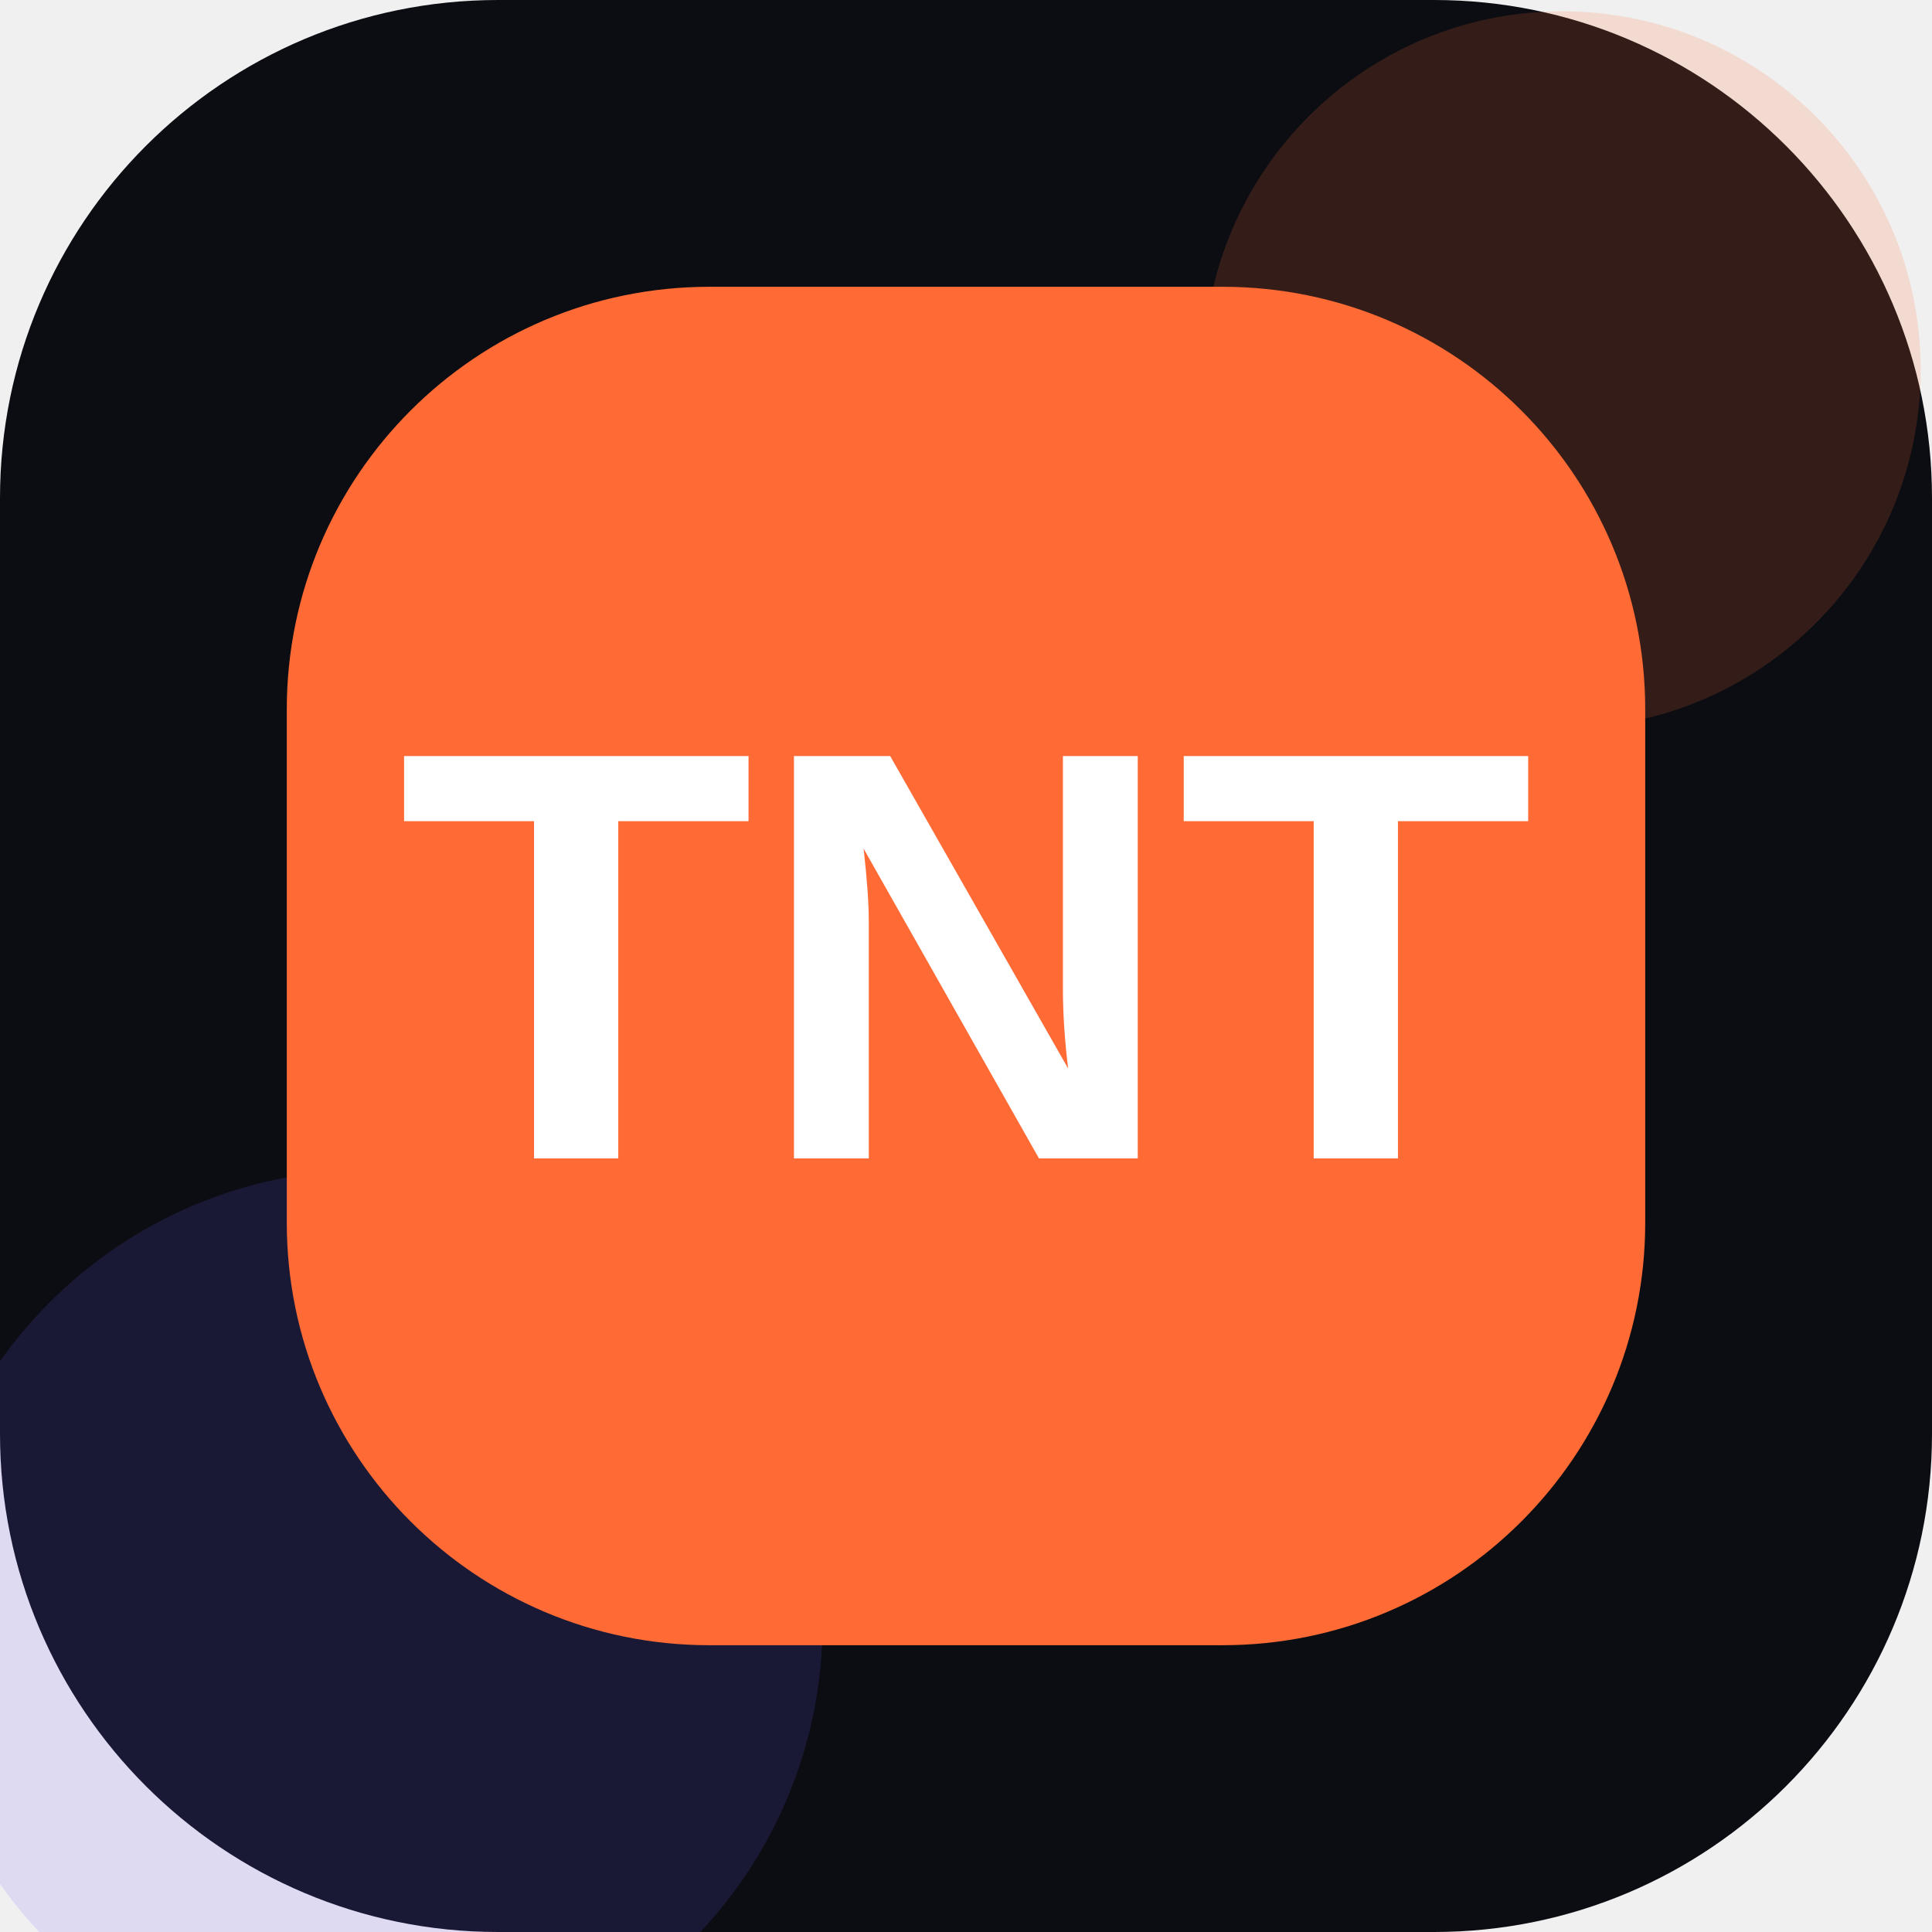
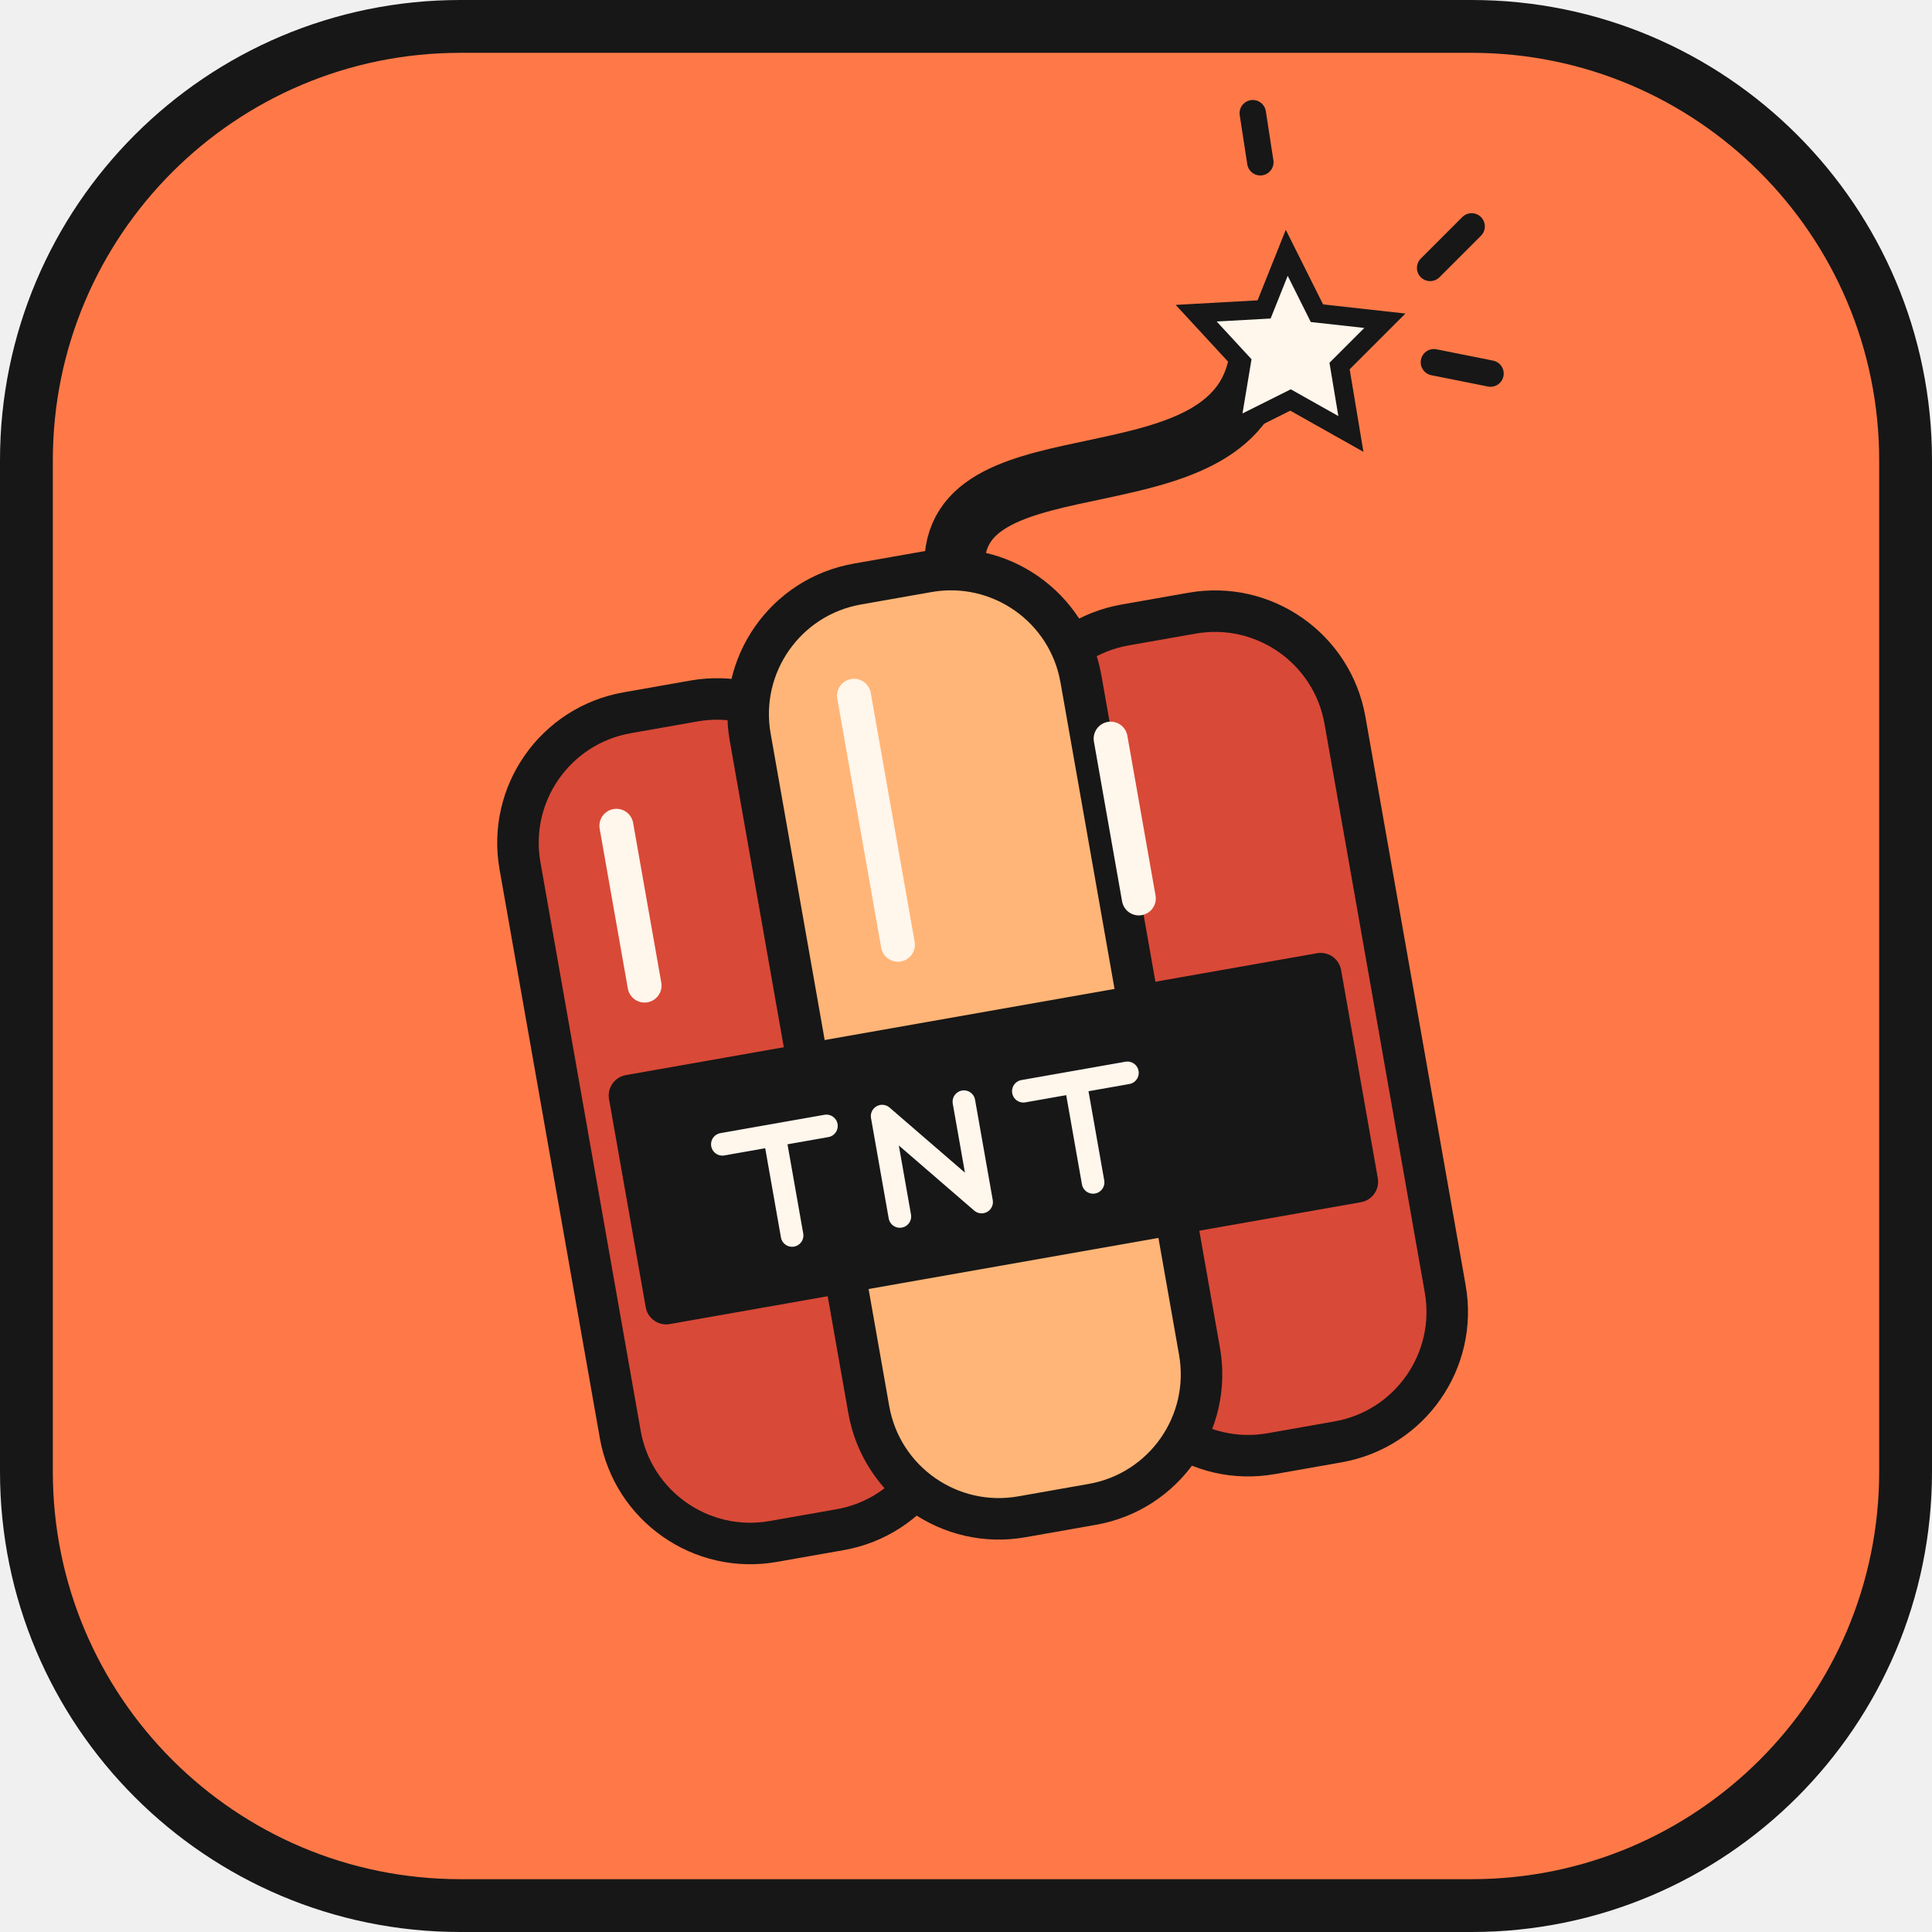
- <svg xmlns="http://www.w3.org/2000/svg" viewBox="0 0 512 512">
-   <rect width="512" height="512" rx="132" fill="#0b0d12" />
-   <circle cx="414" cy="98" r="95" fill="#ff6a35" opacity=".17" />
-   <circle cx="98" cy="430" r="120" fill="#725cff" opacity=".15" />
-   <rect x="76" y="76" width="360" height="360" rx="112" fill="#ff6a35" />
-   <text x="256" y="307" text-anchor="middle" font-family="Arial,Helvetica,sans-serif" font-size="155" font-weight="900" fill="white">TNT</text>
+ <svg xmlns="http://www.w3.org/2000/svg" width="512" height="512" viewBox="0 0 512 512">
+   <rect x="7" y="7" width="498" height="498" rx="115" fill="#ff7948" stroke="#171717" stroke-width="14" />
+   <path d="M253 151c-2-38 77-14 81-58" fill="none" stroke="#171717" stroke-width="16" stroke-linecap="round" />
+   <g stroke="#171717" stroke-width="11" stroke-linejoin="round" transform="rotate(-10 254 278)">
+     <rect x="148" y="175" width="88" height="223" rx="35" fill="#d94937" />
+     <rect x="282" y="175" width="88" height="223" rx="35" fill="#d94937" />
+     <rect x="214" y="152" width="89" height="251" rx="35" fill="#ffb577" />
+     <path d="M166 275h186v56H166z" fill="#171717" />
+   </g>
+   <g fill="none" stroke="#fff6ec" stroke-width="9" stroke-linecap="round" transform="rotate(-10 254 278)">
+     <path d="M175 204v43" />
+     <path d="M243 181v67m65-44v43" />
+   </g>
+   <g fill="none" stroke="#fff6ec" stroke-width="6" stroke-linecap="round" stroke-linejoin="round" transform="rotate(-10 254 278)">
+     <path d="M188 292h28m-14 0v27m29-27v27m0-27 22 27v-27m16 0h28m-14 0v27" />
+   </g>
+   <path d="m341 67 8 16 18 2-12 12 3 18-16-9-16 8 3-18-12-13 18-1z" fill="#fff6ec" stroke="#171717" stroke-width="5" />
+   <path d="m379 71 11-11m-56-17-2-13m48 66 15 3" fill="none" stroke="#171717" stroke-width="7" stroke-linecap="round" />
</svg>
